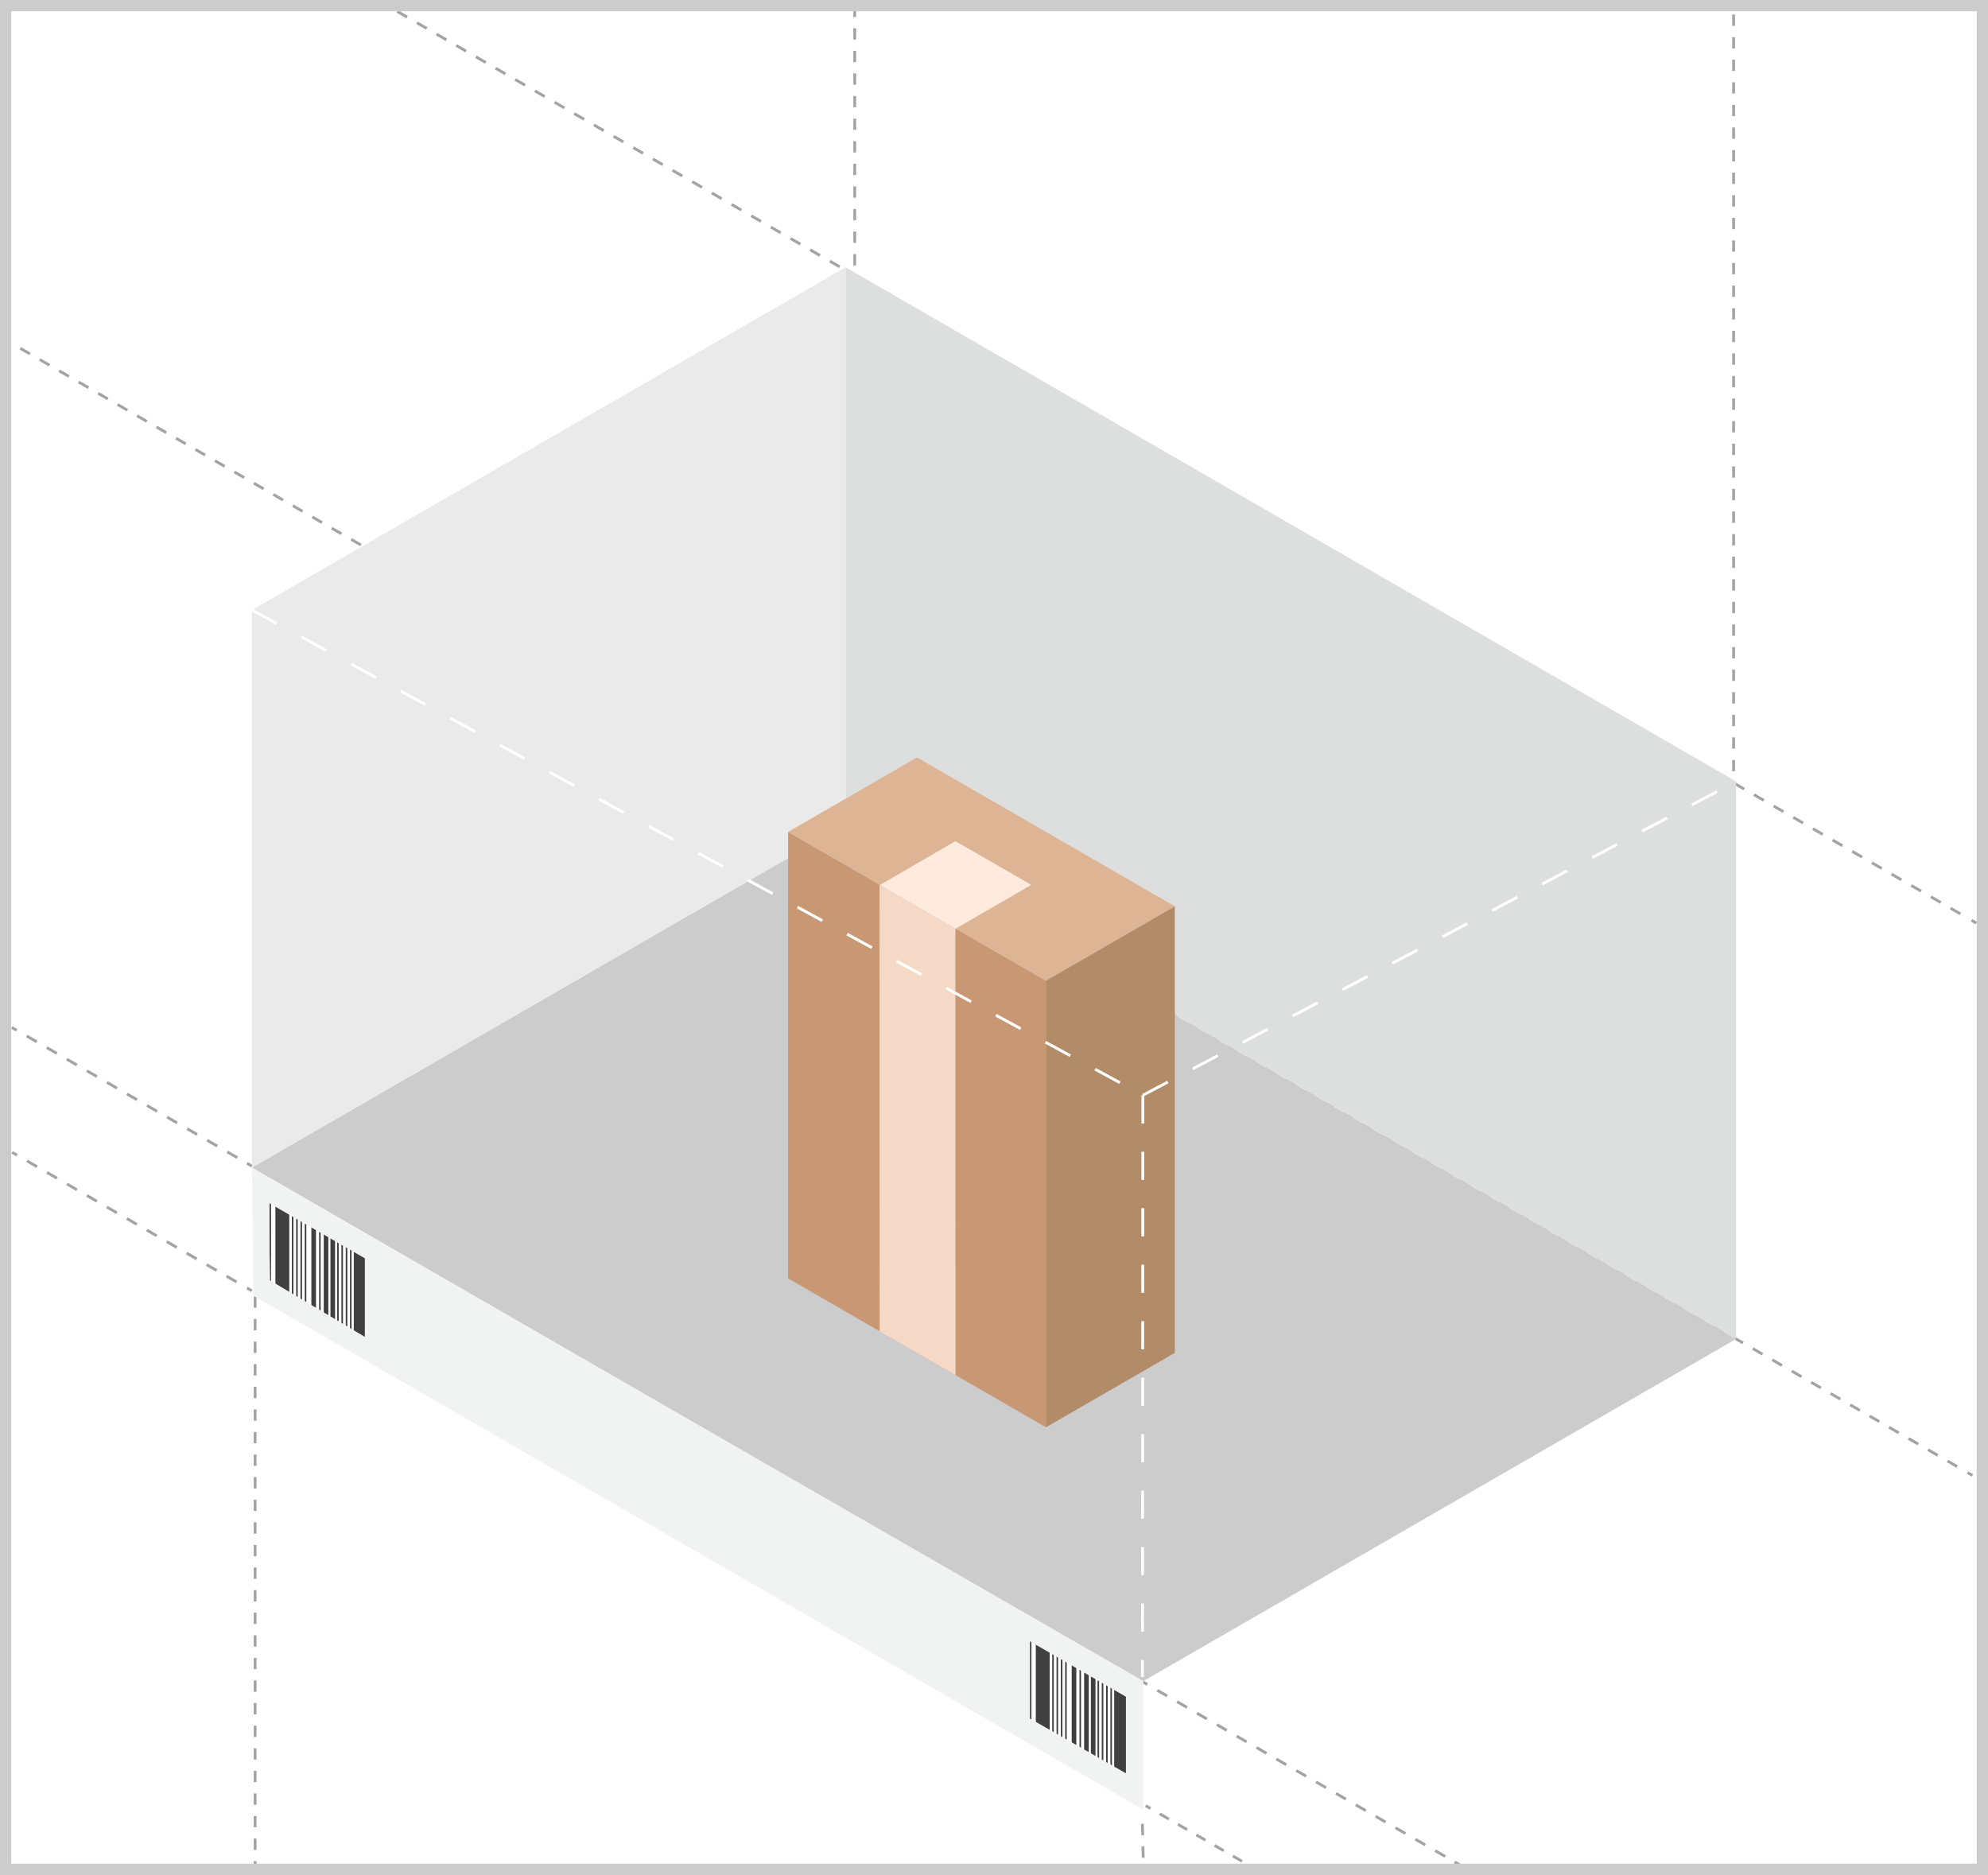
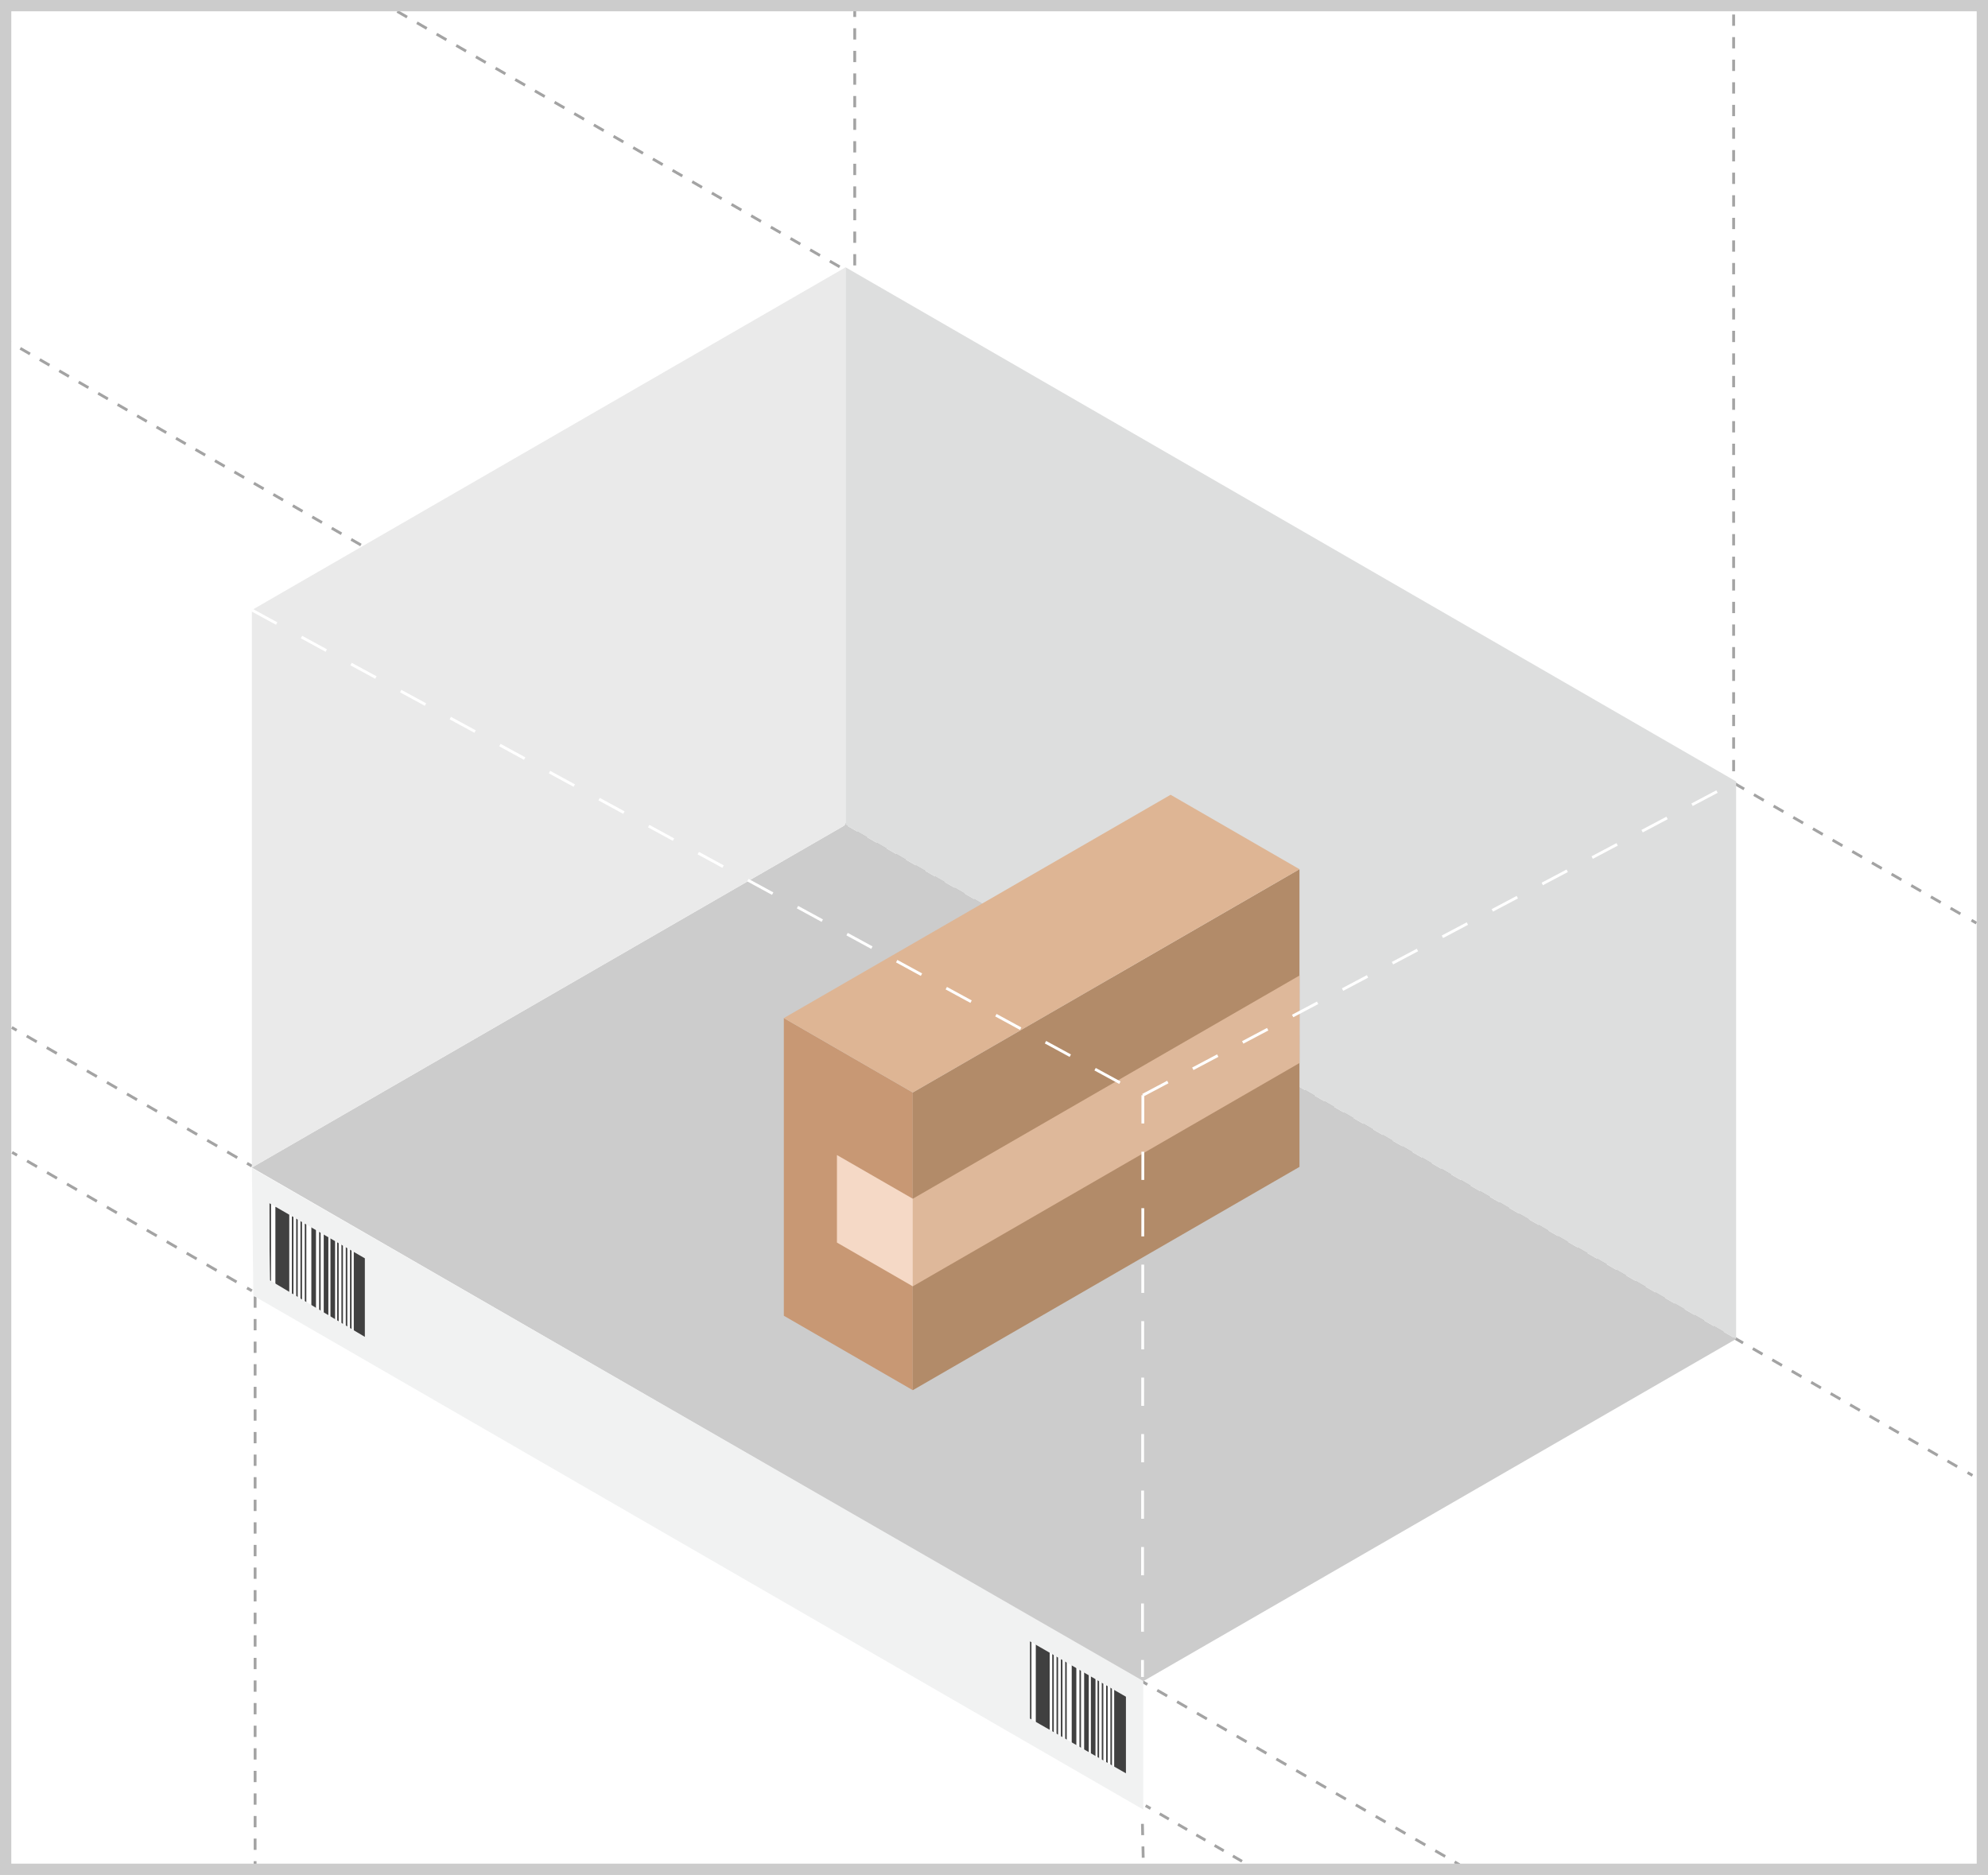
<svg xmlns="http://www.w3.org/2000/svg" viewBox="0 0 352 332">
  <defs>
-     <style>.cls-1{fill:#fff;}.cls-10,.cls-11,.cls-2,.cls-22,.cls-3,.cls-4,.cls-5,.cls-6,.cls-7,.cls-8,.cls-9{fill:none;}.cls-10,.cls-2,.cls-3,.cls-4,.cls-5,.cls-6,.cls-7,.cls-8,.cls-9{stroke:#a3a3a3;}.cls-10,.cls-2,.cls-22,.cls-3,.cls-4,.cls-5,.cls-6,.cls-7,.cls-8,.cls-9{stroke-linejoin:round;stroke-width:0.5px;}.cls-3{stroke-dasharray:2.05 2.05;}.cls-4{stroke-dasharray:2.04 2.04;}.cls-5{stroke-dasharray:1.87 1.87;}.cls-6{stroke-dasharray:2.03 2.03;}.cls-7{stroke-dasharray:1.99 1.99;}.cls-8{stroke-dasharray:2.01 2.01;}.cls-9{stroke-dasharray:2;}.cls-10,.cls-22{stroke-dasharray:5;}.cls-11{stroke:#ccc;stroke-miterlimit:10;stroke-width:2px;}.cls-12{opacity:0.75;}.cls-13{fill:#ccc;}.cls-14{fill:#eaeaea;}.cls-15{fill:#dddede;}.cls-16{fill:#f1f2f2;}.cls-17{fill:#c89874;}.cls-18{fill:#deb594;}.cls-19{fill:#b28b69;}.cls-20{fill:#f5d9c6;}.cls-21{fill:#fdeadd;}.cls-22{stroke:#fff;}</style>
+     <style>.cls-1{fill:#fff;}.cls-10,.cls-11,.cls-2,.cls-22,.cls-3,.cls-4,.cls-5,.cls-6,.cls-7,.cls-8,.cls-9{fill:none;}.cls-10,.cls-2,.cls-3,.cls-4,.cls-5,.cls-6,.cls-7,.cls-8,.cls-9{stroke:#a3a3a3;}.cls-10,.cls-2,.cls-22,.cls-3,.cls-4,.cls-5,.cls-6,.cls-7,.cls-8,.cls-9{stroke-linejoin:round;stroke-width:0.5px;}.cls-3{stroke-dasharray:2.05 2.05;}.cls-4{stroke-dasharray:2.04 2.04;}.cls-5{stroke-dasharray:1.87 1.87;}.cls-6{stroke-dasharray:2.03 2.03;}.cls-7{stroke-dasharray:1.99 1.99;}.cls-8{stroke-dasharray:2.01 2.01;}.cls-9{stroke-dasharray:2;}.cls-10,.cls-22{stroke-dasharray:5;}.cls-11{stroke:#ccc;stroke-miterlimit:10;stroke-width:2px;}.cls-12{opacity:0.75;}.cls-13{fill:#ccc;}.cls-14{fill:#eaeaea;}.cls-15{fill:#dddede;}.cls-16{fill:#f1f2f2;}.cls-17{fill:#c89874;}.cls-18{fill:#b28b69;}.cls-19{fill:#deb594;}.cls-20{fill:#deb89a;}.cls-21{fill:#f5d9c6;}.cls-22{stroke:#fff;}</style>
  </defs>
  <g id="Layer_2" data-name="Layer 2">
    <g id="Layer_1-2" data-name="Layer 1">
      <rect class="cls-1" x="1" y="1" width="350" height="330" />
      <line class="cls-2" x1="2.09" y1="181.93" x2="2.95" y2="182.43" />
      <line class="cls-3" x1="4.73" y1="183.45" x2="42.85" y2="205.47" />
      <line class="cls-2" x1="43.74" y1="205.98" x2="44.6" y2="206.48" />
      <line class="cls-2" x1="2.15" y1="204.05" x2="3.02" y2="204.55" />
      <line class="cls-4" x1="4.79" y1="205.57" x2="42.85" y2="227.55" />
      <line class="cls-2" x1="43.74" y1="228.06" x2="44.6" y2="228.56" />
      <line class="cls-2" x1="202.85" y1="319.73" x2="203.72" y2="320.23" />
      <line class="cls-5" x1="205.34" y1="321.17" x2="220.7" y2="330.03" />
      <line class="cls-2" x1="221.5" y1="330.5" x2="222.37" y2="331" />
      <line class="cls-2" x1="202.28" y1="297.77" x2="203.15" y2="298.27" />
      <line class="cls-6" x1="204.9" y1="299.29" x2="256.68" y2="329.18" />
      <line class="cls-2" x1="257.56" y1="329.69" x2="258.42" y2="330.19" />
      <line class="cls-2" x1="1" y1="60.19" x2="1.87" y2="60.69" />
      <line class="cls-7" x1="3.59" y1="61.68" x2="347.52" y2="260.25" />
      <line class="cls-2" x1="348.38" y1="260.75" x2="349.25" y2="261.25" />
      <line class="cls-2" x1="67.73" y1="0.52" x2="68.6" y2="1.02" />
      <line class="cls-8" x1="70.34" y1="2.02" x2="348.21" y2="162.45" />
      <line class="cls-2" x1="349.08" y1="162.95" x2="349.95" y2="163.45" />
      <line class="cls-9" x1="306.96" y1="2.57" x2="306.96" y2="237.12" />
      <line class="cls-9" x1="151.34" y1="1" x2="151.34" y2="47.33" />
      <line class="cls-9" x1="45.17" y1="229.56" x2="45.17" y2="330.41" />
      <line class="cls-9" x1="202.28" y1="322.95" x2="202.44" y2="329.93" />
      <path class="cls-10" d="M316.4,158.37" />
      <path class="cls-10" d="M211.36,213.93" />
      <rect class="cls-11" x="1" y="1" width="350" height="330" />
      <g class="cls-12">
        <rect x="48.76" y="213.67" width="2.46" height="16.31" />
        <rect x="62.64" y="220.95" width="2.46" height="16.31" />
        <rect x="55.13" y="216.88" width="0.82" height="16.31" />
        <rect x="57.32" y="217.58" width="0.82" height="16.31" />
        <rect x="58.51" y="219.05" width="0.82" height="16.31" />
        <rect x="51.68" y="215.01" width="0.28" height="16.31" />
        <rect x="47.71" y="212.98" width="0.28" height="16.31" />
        <rect x="52.44" y="215.66" width="0.28" height="16.31" />
        <rect x="53.2" y="216.01" width="0.28" height="16.31" />
        <rect x="53.96" y="216.66" width="0.28" height="16.31" />
        <rect x="59.69" y="219.18" width="0.28" height="16.31" />
        <rect x="60.45" y="219.83" width="0.28" height="16.31" />
        <rect x="61.22" y="220.18" width="0.28" height="16.31" />
        <rect x="61.97" y="220.83" width="0.28" height="16.31" />
        <rect x="56.5" y="217.58" width="0.28" height="16.31" />
      </g>
      <g class="cls-12">
        <rect x="183.4" y="290.64" width="2.46" height="16.31" />
        <rect x="197.28" y="297.91" width="2.46" height="16.31" />
        <rect x="189.76" y="293.85" width="0.82" height="16.31" />
        <rect x="191.96" y="294.54" width="0.82" height="16.31" />
        <rect x="193.15" y="296.01" width="0.82" height="16.31" />
        <rect x="186.31" y="291.97" width="0.28" height="16.31" />
        <rect x="182.35" y="289.94" width="0.28" height="16.31" />
        <rect x="187.07" y="292.62" width="0.28" height="16.31" />
        <rect x="187.84" y="292.97" width="0.28" height="16.31" />
        <rect x="188.6" y="293.62" width="0.28" height="16.31" />
        <rect x="194.33" y="296.15" width="0.28" height="16.31" />
        <rect x="195.08" y="296.79" width="0.28" height="16.31" />
        <rect x="195.85" y="297.15" width="0.28" height="16.31" />
        <rect x="196.61" y="297.79" width="0.28" height="16.31" />
        <rect x="191.13" y="294.54" width="0.28" height="16.31" />
      </g>
      <polygon class="cls-13" points="44.6 206.74 149.72 146.05 307.4 237.09 202.28 297.77 44.6 206.74" />
      <polygon class="cls-14" points="44.6 108.02 44.6 206.74 149.72 146.05 149.72 47.33 44.6 108.02" />
      <polygon class="cls-15" points="149.72 47.33 149.72 146.05 307.4 237.09 307.4 138.37 149.72 47.33" />
      <path class="cls-16" d="M44.6,206.83l.26,22.59,157.57,91V297.66Zm20,29.89-16.78-10L47.6,213l17,9.81ZM199.36,314l-17-9.7V290.63l17,9.81Z" />
-       <polygon class="cls-17" points="139.55 147.3 185.2 173.66 185.2 252.73 139.55 226.37 139.55 147.3" />
-       <polygon class="cls-18" points="185.2 173.66 208.02 160.48 162.37 134.12 139.55 147.3 185.2 173.66" />
-       <polygon class="cls-19" points="185.2 173.66 208.02 160.48 208.02 239.55 185.2 252.73 185.2 173.66" />
-       <polygon class="cls-20" points="155.73 156.7 169.16 164.42 169.19 243.49 155.76 235.76 155.73 156.7" />
-       <polygon class="cls-21" points="182.61 156.68 169.2 164.45 155.77 156.72 169.17 148.95 182.61 156.68" />
+       <polygon class="cls-17" points="138.79 180.27 161.62 193.45 161.62 246.16 138.79 232.98 138.79 180.27" />
+       <polygon class="cls-18" points="230.09 153.91 230.09 206.62 161.62 246.16 161.62 193.45 230.09 153.91" />
+       <polygon class="cls-19" points="138.79 180.27 161.62 193.45 230.09 153.91 207.27 140.73 138.79 180.27" />
+       <polygon class="cls-20" points="161.62 227.77 161.62 212.26 230.1 172.73 230.09 188.23 161.62 227.77" />
+       <polygon class="cls-21" points="161.62 227.77 148.19 220.02 148.19 204.52 161.62 212.26 161.62 227.77" />
      <line class="cls-22" x1="44.6" y1="108.02" x2="202.36" y2="193.93" />
      <line class="cls-22" x1="202.36" y1="193.93" x2="202.29" y2="296.94" />
      <line class="cls-22" x1="202.36" y1="193.93" x2="307.4" y2="138.37" />
    </g>
  </g>
</svg>
